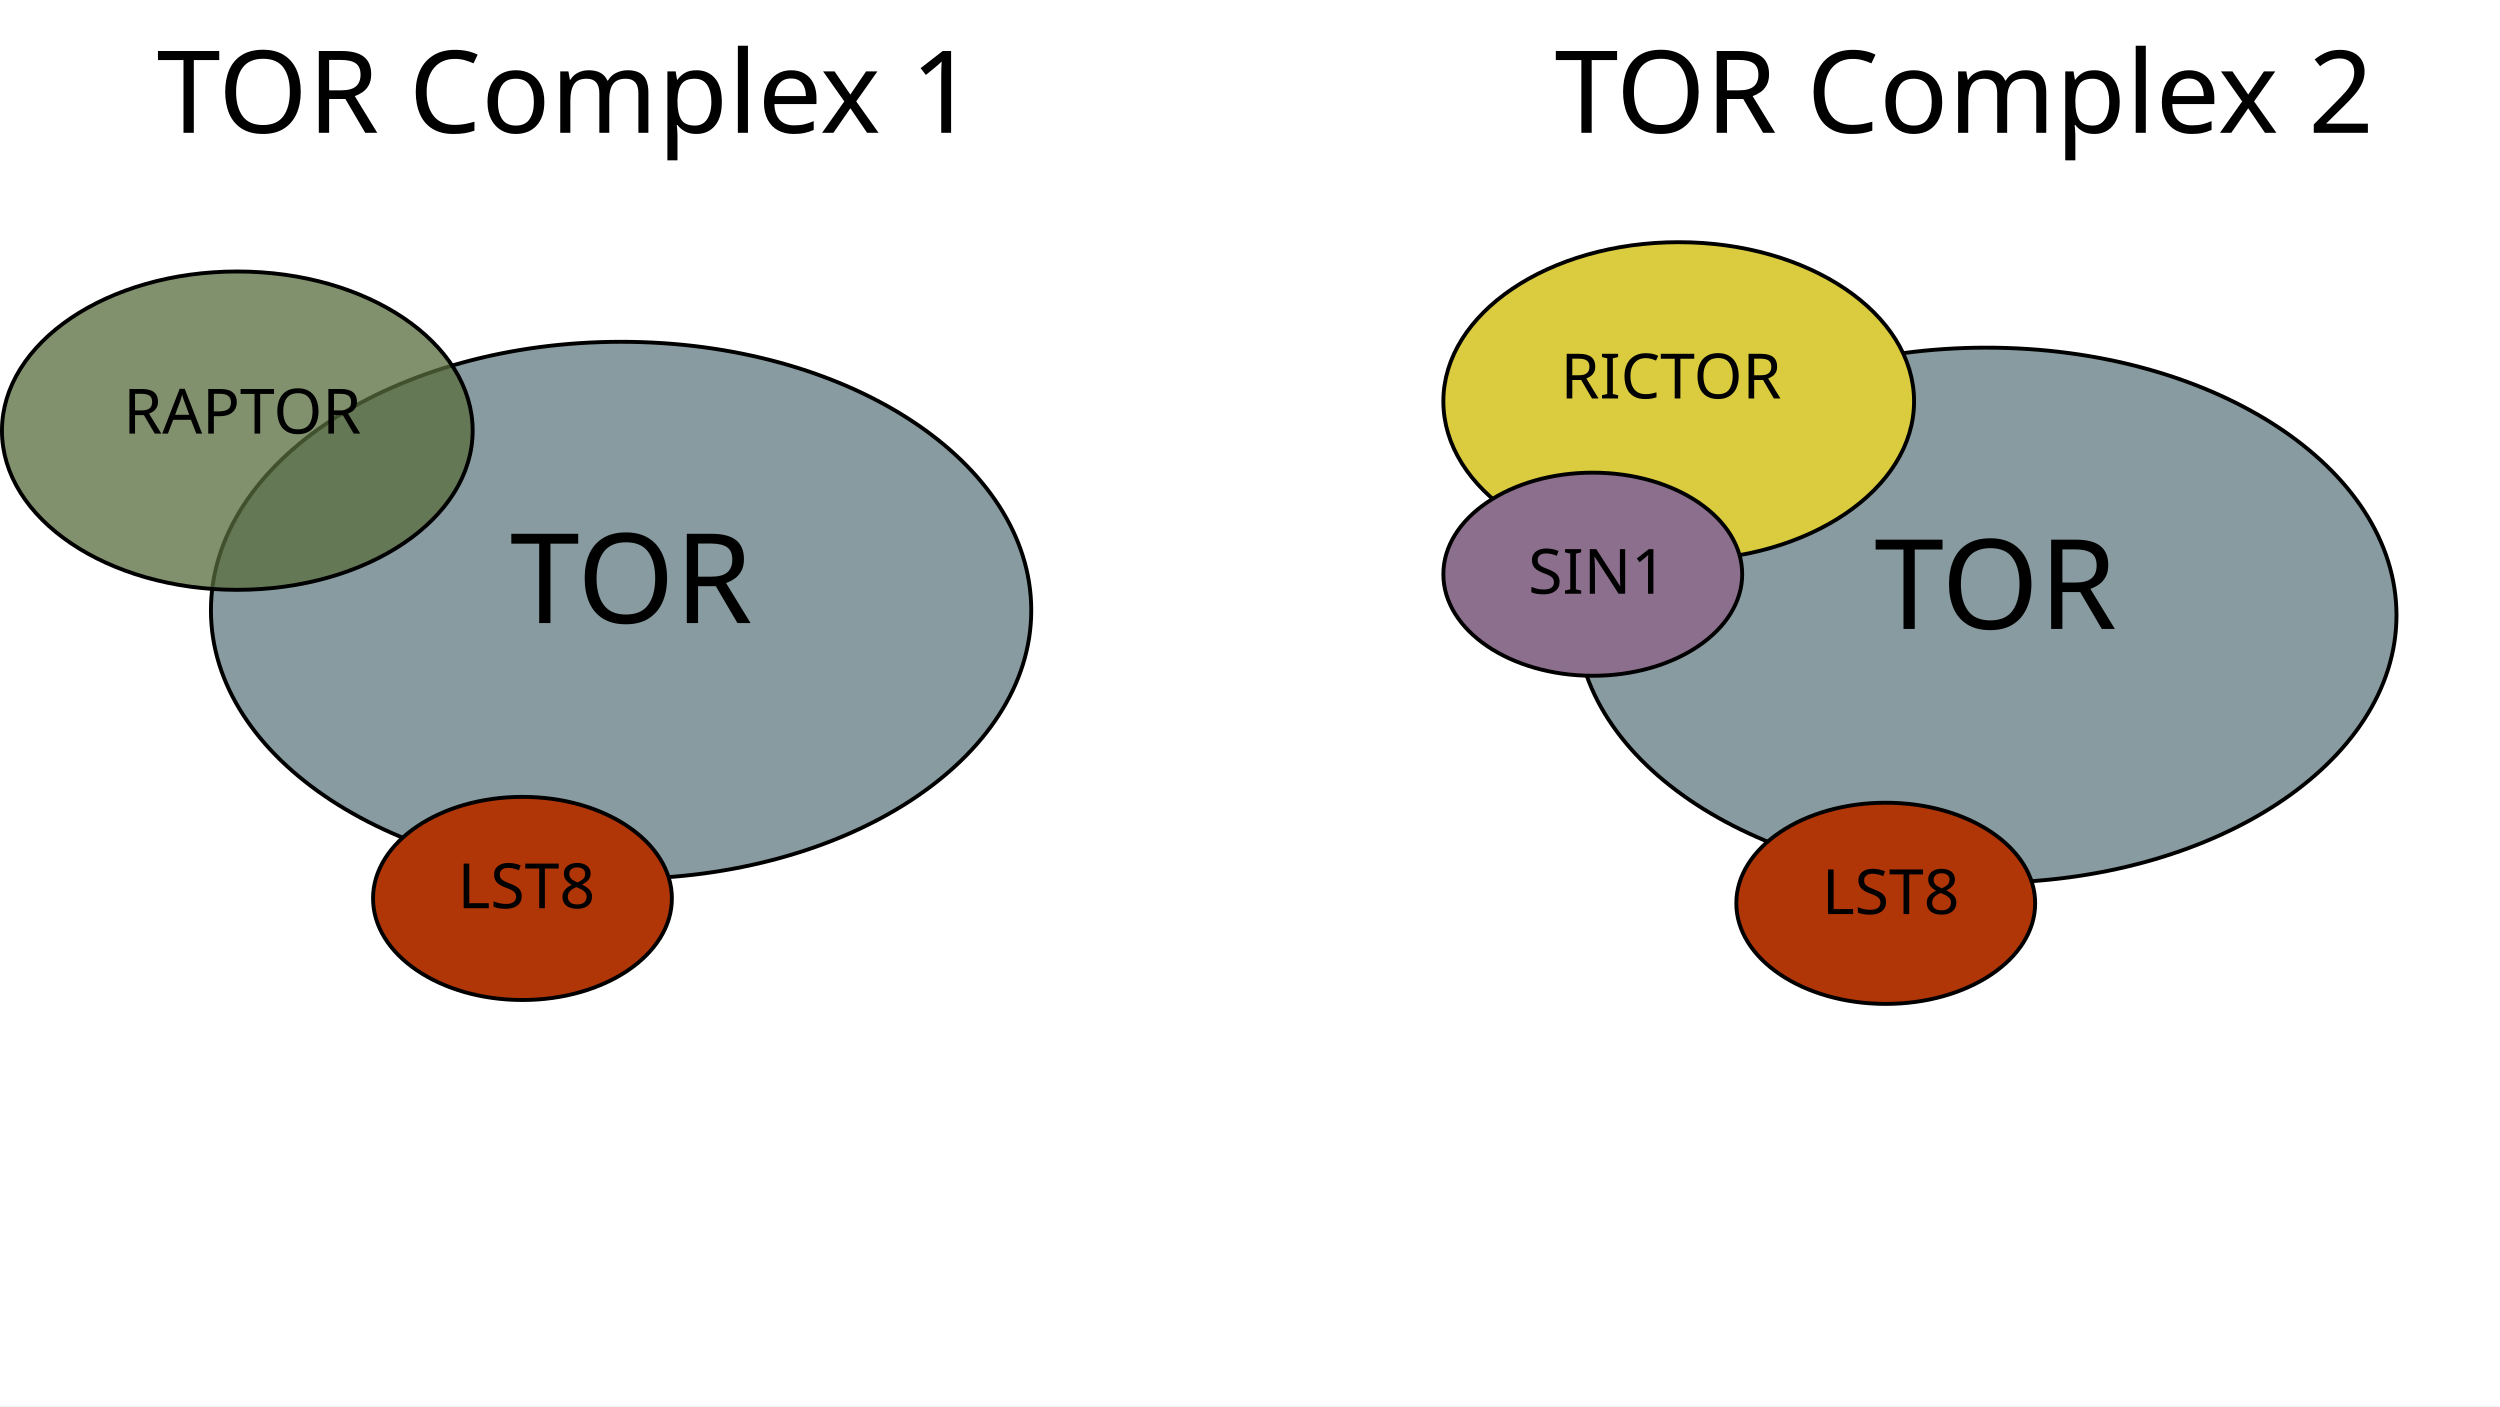
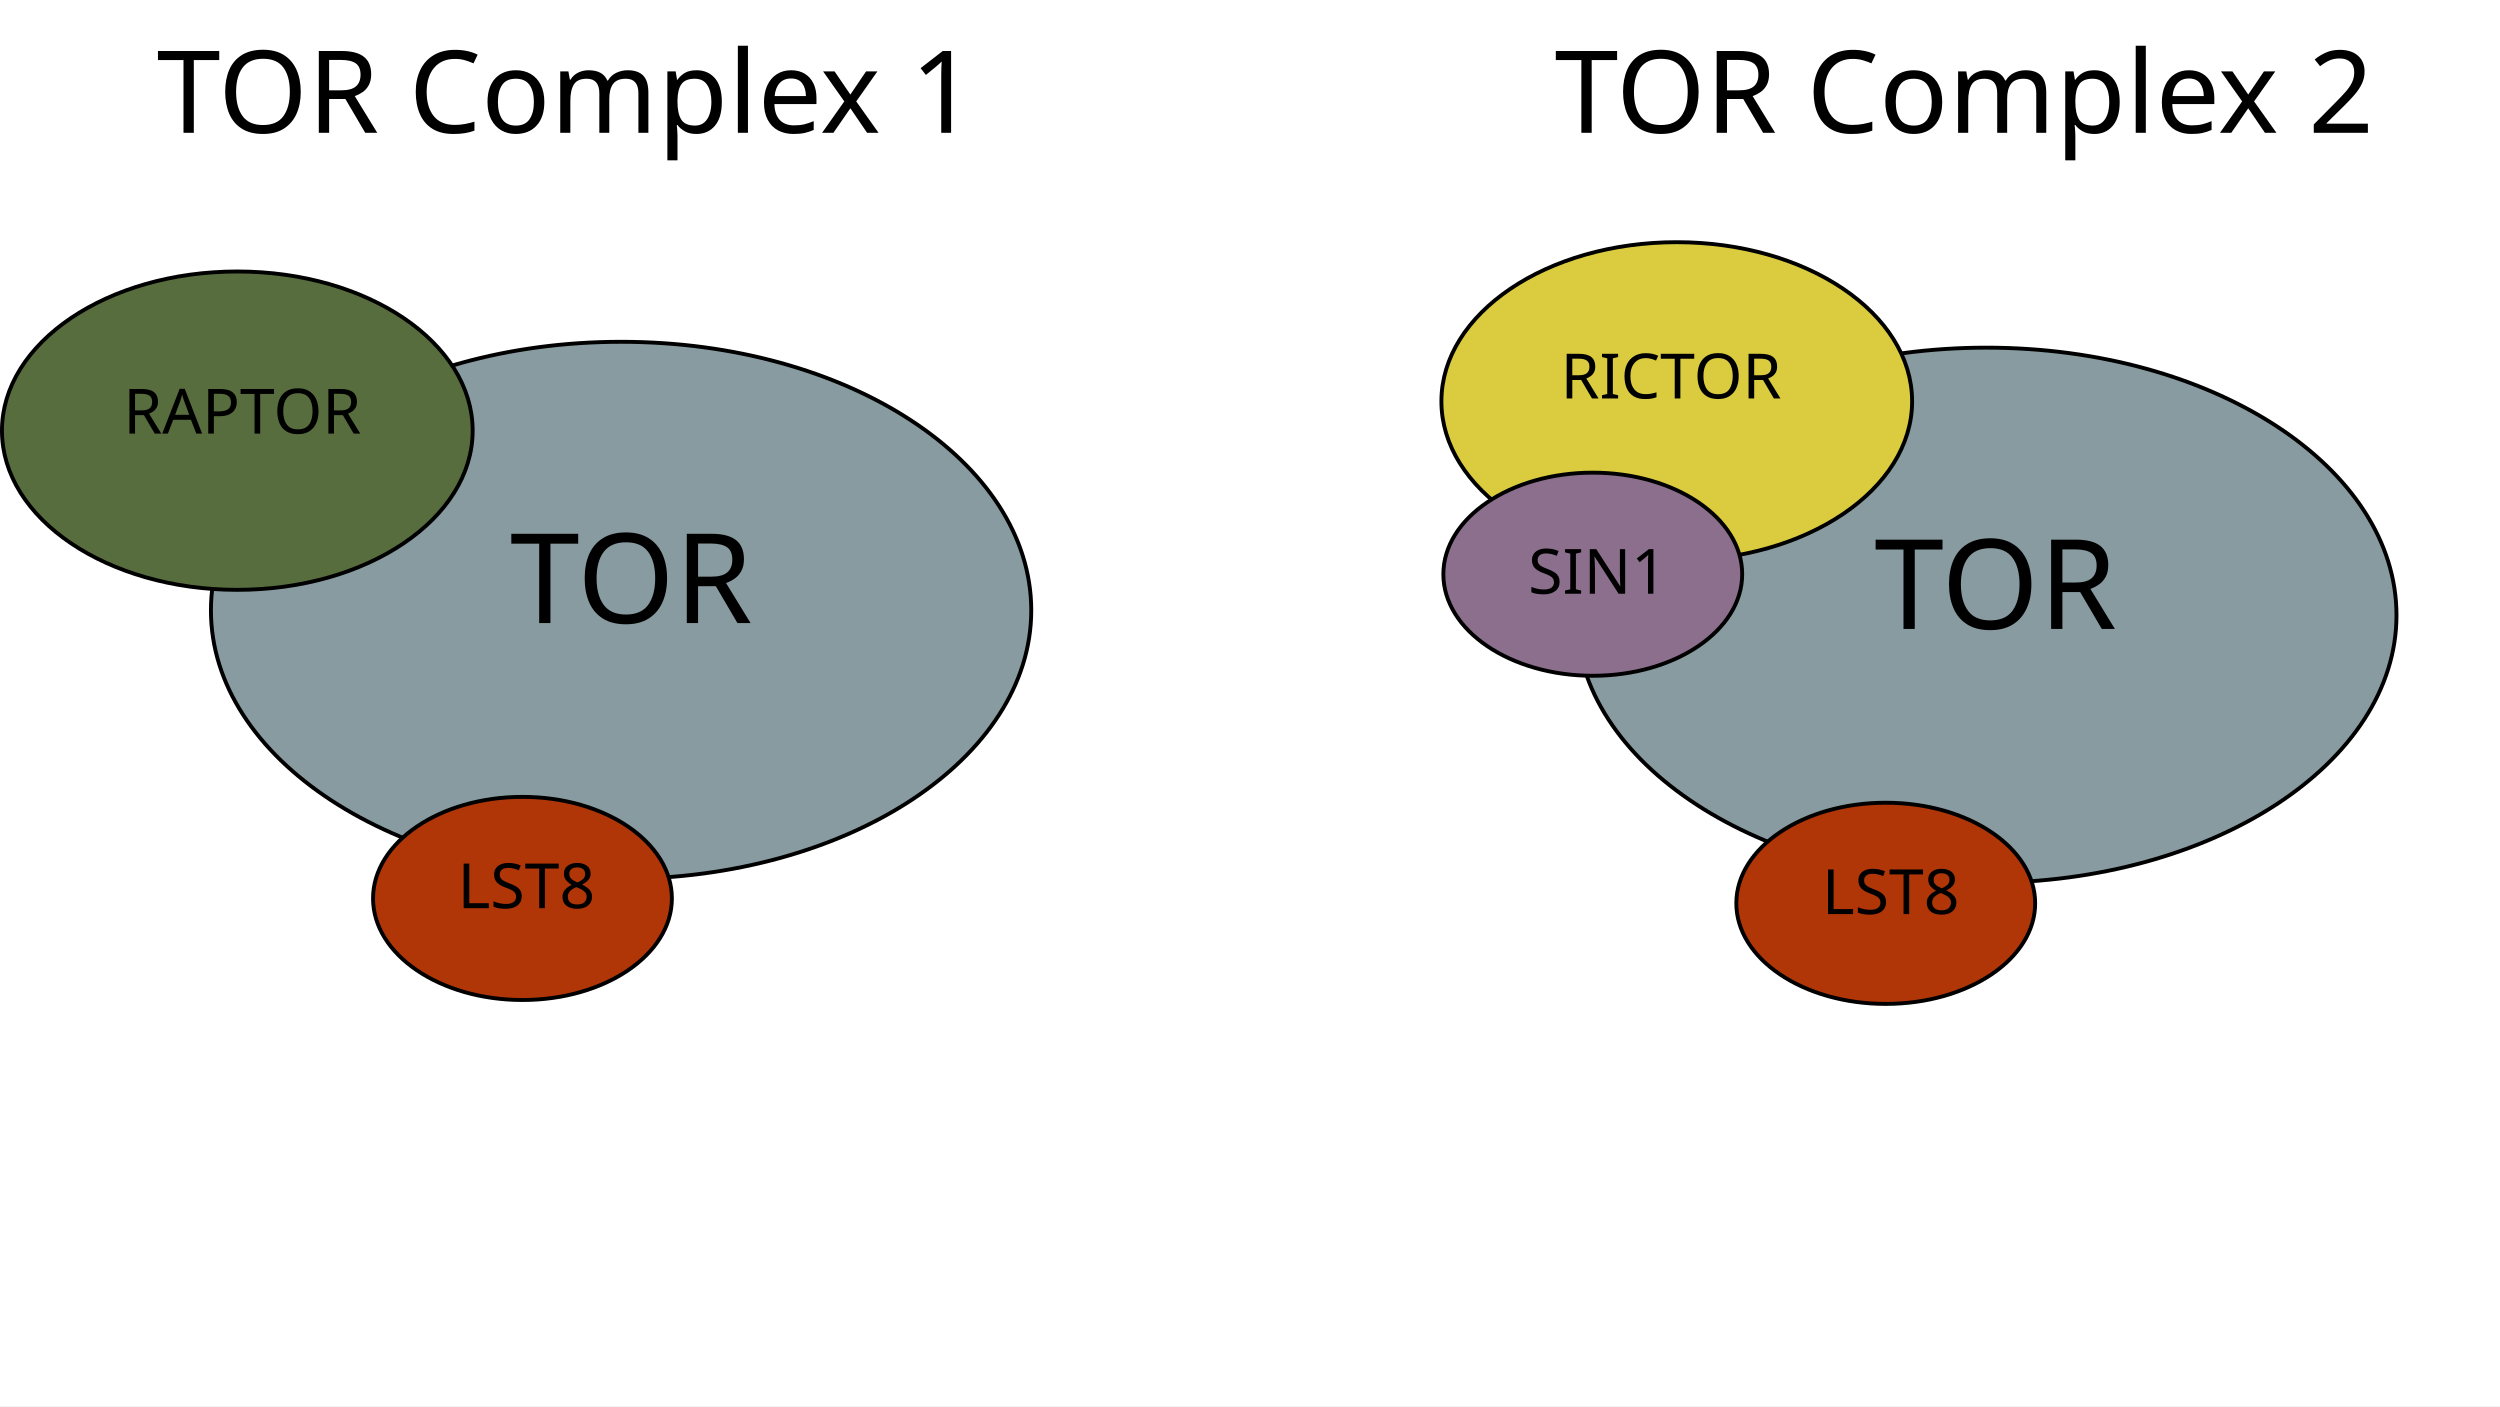
<svg xmlns="http://www.w3.org/2000/svg" width="1280" height="720" overflow="hidden">
  <g>
    <rect x="0" y="0" width="1280" height="720" fill="#FFFFFF" />
    <path d="M807 315C807 239.337 901.02 178 1017 178 1132.98 178 1227 239.337 1227 315 1227 390.663 1132.98 452 1017 452 901.02 452 807 390.663 807 315Z" stroke="#000000" stroke-width="2" stroke-miterlimit="8" fill="#879BA0" fill-rule="evenodd" />
-     <path d="M739 205.5C739 160.489 792.95 124 859.5 124 926.05 124 980 160.489 980 205.5 980 250.511 926.05 287 859.5 287 792.95 287 739 250.511 739 205.5Z" stroke="#000000" stroke-width="2" stroke-miterlimit="8" fill="#DACC3E" fill-rule="evenodd" />
+     <path d="M738 205.5C738 160.489 791.95 124 858.5 124 925.05 124 979 160.489 979 205.5 979 250.511 925.05 287 858.5 287 791.95 287 738 250.511 738 205.5Z" stroke="#000000" stroke-width="2" stroke-miterlimit="8" fill="#DACC3E" fill-rule="evenodd" />
    <path d="M739 294C739 265.281 773.25 242 815.5 242 857.75 242 892 265.281 892 294 892 322.719 857.75 346 815.5 346 773.25 346 739 322.719 739 294Z" stroke="#000000" stroke-width="2" stroke-miterlimit="8" fill="#8C6F8D" fill-rule="evenodd" />
    <path d="M889 462.5C889 434.057 923.25 411 965.5 411 1007.75 411 1042 434.057 1042 462.5 1042 490.943 1007.75 514 965.5 514 923.25 514 889 490.943 889 462.5Z" stroke="#000000" stroke-width="2" stroke-miterlimit="8" fill="#B13607" fill-rule="evenodd" />
    <text font-family="Aptos,Aptos_MSFontService,sans-serif" font-weight="400" font-size="32" transform="translate(799.033 204)">RICTOR</text>
    <text font-family="Aptos,Aptos_MSFontService,sans-serif" font-weight="400" font-size="32" transform="translate(782.445 304)">SIN1</text>
    <text font-family="Aptos,Aptos_MSFontService,sans-serif" font-weight="400" font-size="32" transform="translate(932.824 468)">LST8</text>
    <text font-family="Aptos,Aptos_MSFontService,sans-serif" font-weight="400" font-size="64" transform="translate(959.686 322)">TOR</text>
    <path d="M108 312.5C108 236.561 202.02 175 318 175 433.98 175 528 236.561 528 312.5 528 388.439 433.98 450 318 450 202.02 450 108 388.439 108 312.5Z" stroke="#000000" stroke-width="2" stroke-miterlimit="8" fill="#879BA0" fill-rule="evenodd" />
    <path d="M191 460C191 431.281 225.25 408 267.5 408 309.75 408 344 431.281 344 460 344 488.719 309.75 512 267.5 512 225.25 512 191 488.719 191 460Z" stroke="#000000" stroke-width="2" stroke-miterlimit="8" fill="#B13607" fill-rule="evenodd" />
    <text font-family="Aptos,Aptos_MSFontService,sans-serif" font-weight="400" font-size="32" transform="translate(234.291 465)">LST8</text>
    <text font-family="Aptos,Aptos_MSFontService,sans-serif" font-weight="400" font-size="64" transform="translate(261.153 319)">TOR</text>
-     <path d="M1 220.5C1 175.489 54.95 139 121.5 139 188.05 139 242 175.489 242 220.5 242 265.511 188.05 302 121.5 302 54.95 302 1 265.511 1 220.5Z" stroke="#000000" stroke-width="2" stroke-miterlimit="8" fill="#586D3D" fill-rule="evenodd" fill-opacity="0.749" />
+     <path d="M1 220.5C1 175.489 54.95 139 121.5 139 188.05 139 242 175.489 242 220.5 242 265.511 188.05 302 121.5 302 54.95 302 1 265.511 1 220.5Z" stroke="#000000" stroke-width="2" stroke-miterlimit="8" fill="#586D3D" fill-rule="evenodd" />
    <text font-family="Aptos,Aptos_MSFontService,sans-serif" font-weight="400" font-size="32" transform="translate(63.1584 222)">RAPTOR</text>
    <text font-family="Aptos,Aptos_MSFontService,sans-serif" font-weight="400" font-size="58.667" transform="translate(80.2812 68)">TOR Complex 1</text>
    <text font-family="Aptos,Aptos_MSFontService,sans-serif" font-weight="400" font-size="58.667" transform="translate(795.989 68)">TOR Complex 2</text>
  </g>
</svg>
